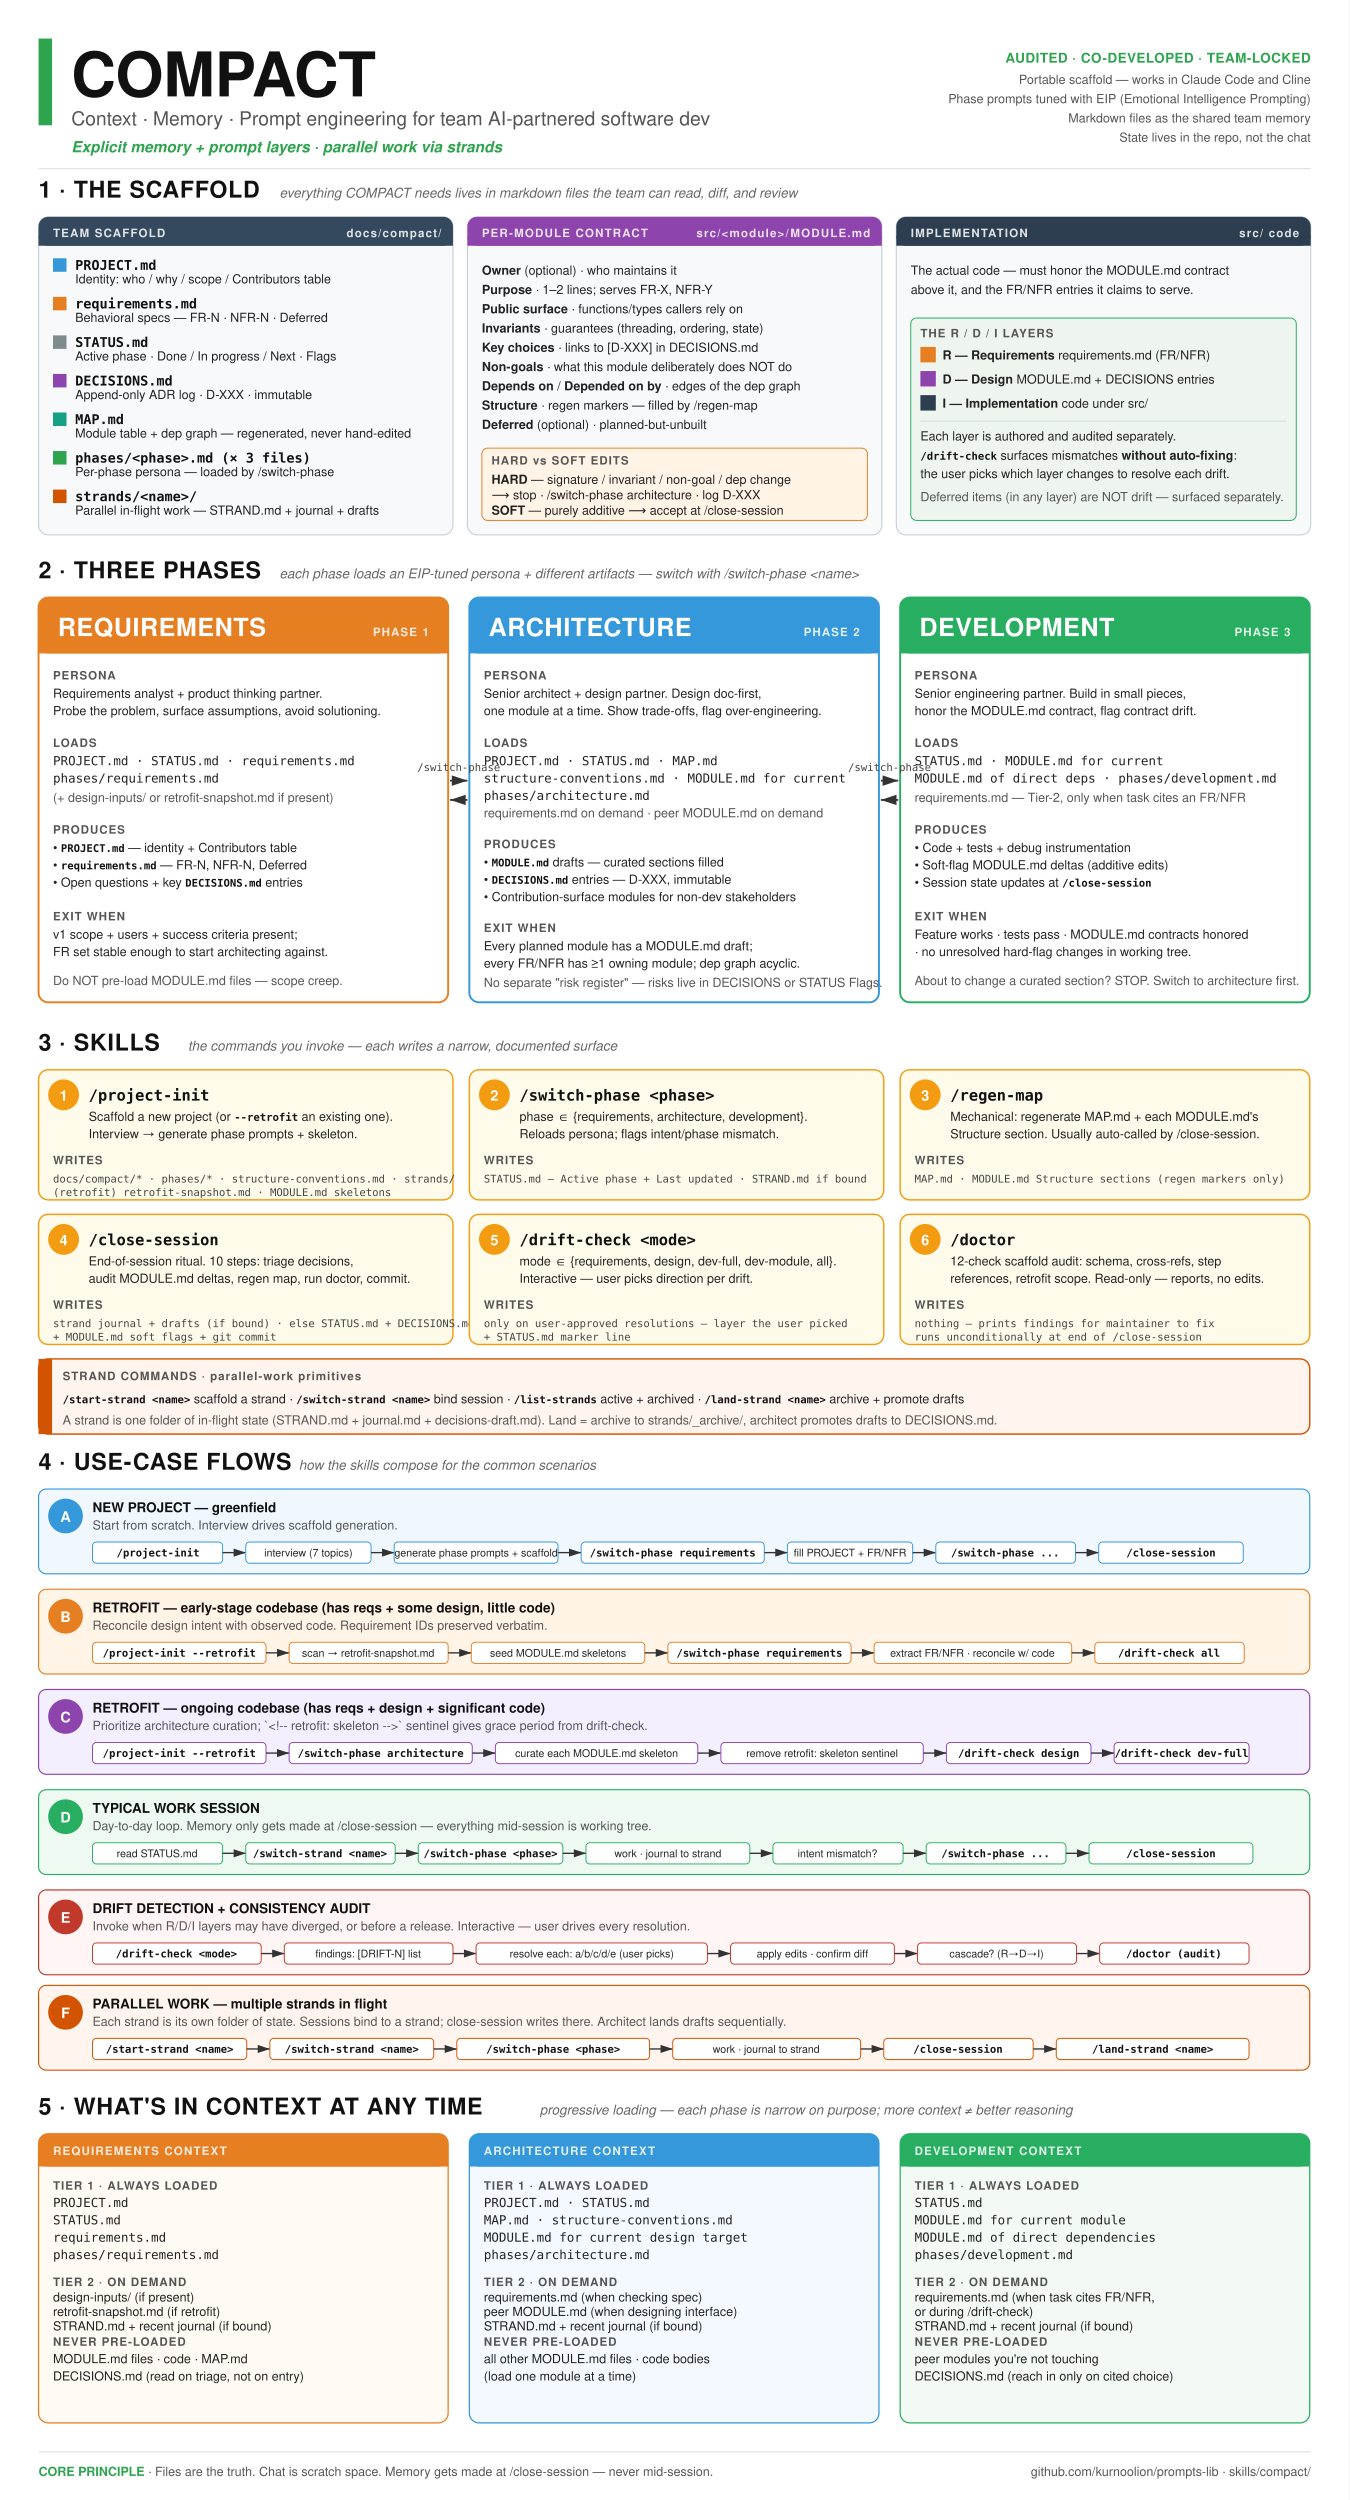
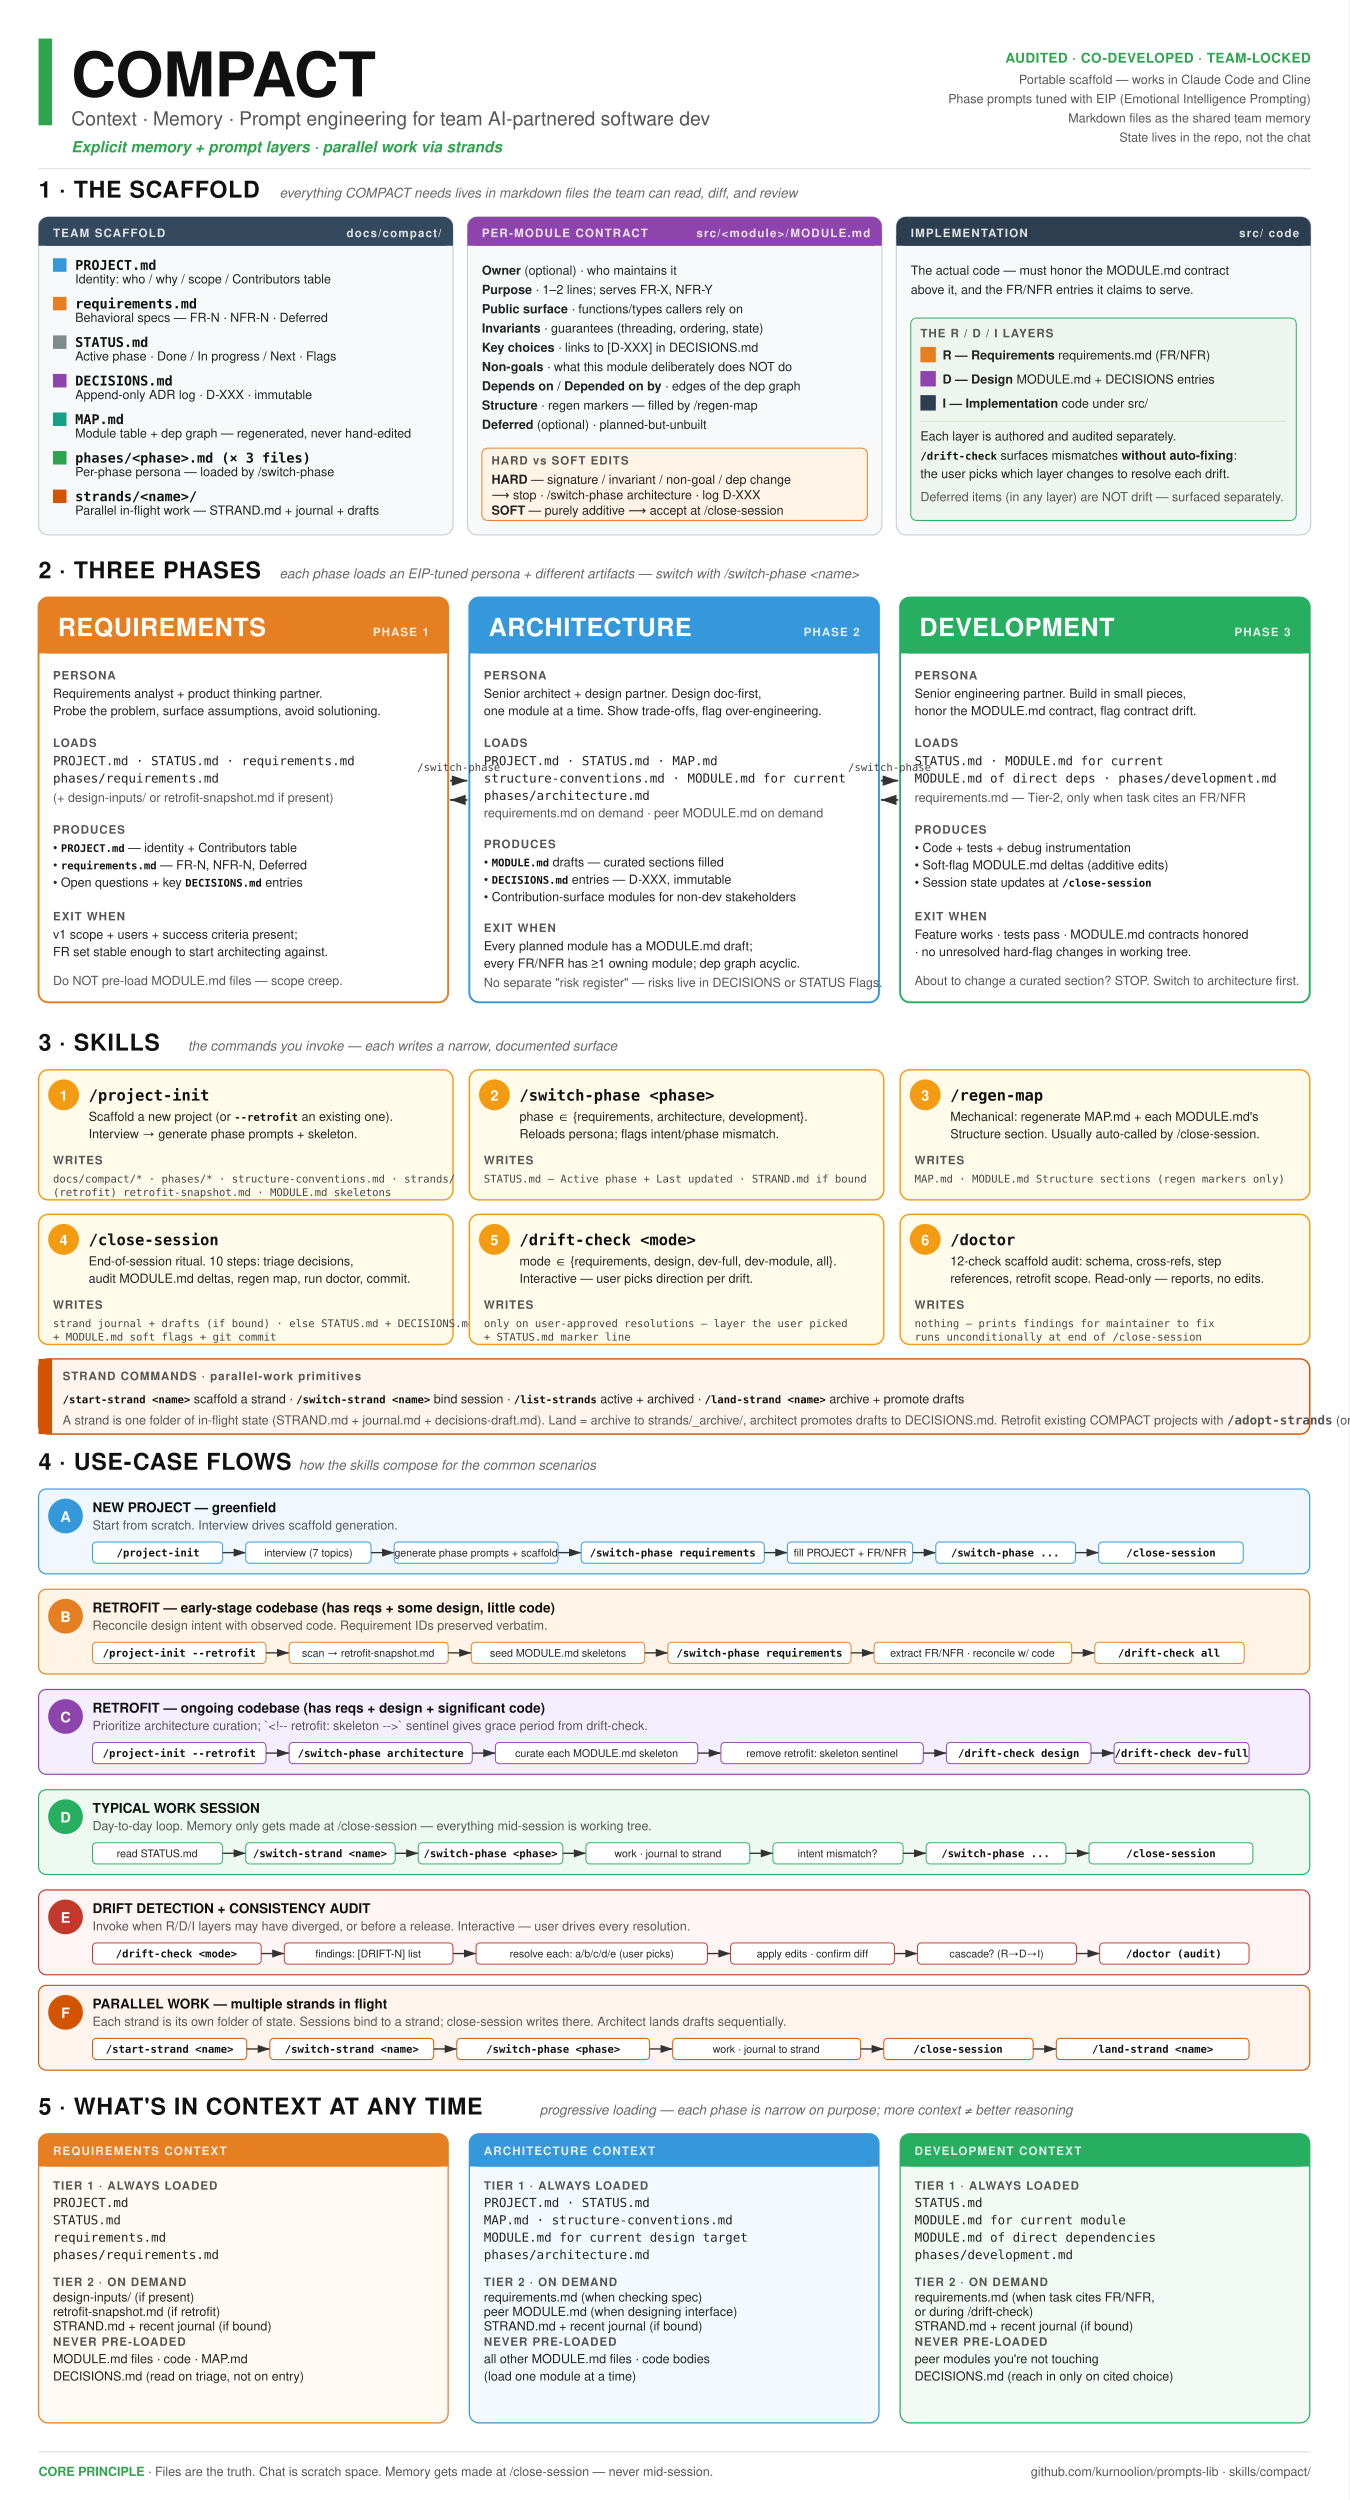
<svg xmlns="http://www.w3.org/2000/svg" viewBox="0 0 1400 2594" font-family="Helvetica, Arial, sans-serif">
  <defs>
    <style>
      .t-title    { font-size: 64px; font-weight: 800; fill: #111; }
      .t-tag      { font-size: 20px; fill: #555; }
      .t-qual     { font-size: 14px; fill: #2ea44f; font-weight: 700; letter-spacing: 0.5px; }
      .t-small    { font-size: 13px; fill: #555; }
      .t-section  { font-size: 24px; font-weight: 800; fill: #111; letter-spacing: 0.8px; }
      .t-sub      { font-size: 14px; fill: #666; font-style: italic; }
      .t-phase    { font-size: 26px; font-weight: 800; fill: #fff; letter-spacing: 0.6px; }
      .t-phaselab { font-size: 12px; font-weight: 700; fill: #fff; letter-spacing: 1.2px; opacity: 0.85; }
      .t-label    { font-size: 12px; font-weight: 700; fill: #555; letter-spacing: 1px; }
      .t-body     { font-size: 14px; fill: #222; }
      .t-bodys    { font-size: 13px; fill: #222; }
      .t-mono     { font-family: 'Menlo','Consolas',monospace; font-size: 13px; fill: #222; }
      .t-monos    { font-family: 'Menlo','Consolas',monospace; font-size: 11px; fill: #444; }
      .t-monob    { font-family: 'Menlo','Consolas',monospace; font-size: 14px; font-weight: 700; fill: #111; }
      .t-skill    { font-family: 'Menlo','Consolas',monospace; font-size: 16px; font-weight: 700; fill: #111; }
      .t-num      { font-size: 15px; font-weight: 800; fill: #fff; }
      .t-flowname { font-size: 14px; font-weight: 700; fill: #111; }
      .t-flowstep { font-size: 11px; fill: #222; }
      .t-flowmono { font-family: 'Menlo','Consolas',monospace; font-size: 11px; fill: #111; font-weight: 600; }
    </style>
    <marker id="arr" markerWidth="10" markerHeight="10" refX="9" refY="3" orient="auto" markerUnits="strokeWidth">
      <path d="M0,0 L0,6 L9,3 z" fill="#333" />
    </marker>
    <marker id="arr-d" markerWidth="10" markerHeight="10" refX="9" refY="3" orient="auto" markerUnits="strokeWidth">
      <path d="M0,0 L0,6 L9,3 z" fill="#999" />
    </marker>
    <marker id="arr-g" markerWidth="10" markerHeight="10" refX="9" refY="3" orient="auto" markerUnits="strokeWidth">
      <path d="M0,0 L0,6 L9,3 z" fill="#2ea44f" />
    </marker>
  </defs>
  <rect width="1400" height="2594" fill="#ffffff" />
  <rect x="40" y="40" width="14" height="90" fill="#2ea44f" />
  <text x="74" y="100" class="t-title">COMPACT</text>
  <text x="74" y="130" class="t-tag">Context · Memory · Prompt engineering for team AI-partnered software dev</text>
  <text x="74" y="158" font-size="16" fill="#2ea44f" font-weight="700" font-style="italic">Explicit memory + prompt layers · parallel work via strands</text>
  <text x="1360" y="65" class="t-qual" text-anchor="end">AUDITED · CO-DEVELOPED · TEAM-LOCKED</text>
  <text x="1360" y="87" class="t-small" text-anchor="end">Portable scaffold — works in Claude Code and Cline</text>
  <text x="1360" y="107" class="t-small" text-anchor="end">Phase prompts tuned with EIP (Emotional Intelligence Prompting)</text>
  <text x="1360" y="127" class="t-small" text-anchor="end">Markdown files as the shared team memory</text>
  <text x="1360" y="147" class="t-small" text-anchor="end">State lives in the repo, not the chat</text>
  <line x1="40" y1="175" x2="1360" y2="175" stroke="#e0e0e0" stroke-width="1.2" />
  <text x="40" y="205" class="t-section">1 · THE SCAFFOLD</text>
  <text x="290" y="205" class="t-sub">everything COMPACT needs lives in markdown files the team can read, diff, and review</text>
  <rect x="40" y="225" width="430" height="330" rx="10" fill="#f7f9fb" stroke="#c8d0d8" stroke-width="1.2" />
  <rect x="40" y="225" width="430" height="30" rx="10" fill="#34495e" />
  <rect x="40" y="245" width="430" height="10" fill="#34495e" />
  <text x="55" y="246" class="t-phaselab">TEAM SCAFFOLD</text>
  <text x="458" y="246" class="t-phaselab" text-anchor="end">docs/compact/</text>
  <rect x="55" y="268" width="14" height="14" fill="#3498db" />
  <text x="78" y="280" class="t-monob">PROJECT.md</text>
  <text x="78" y="294" class="t-bodys">Identity: who / why / scope / Contributors table</text>
  <rect x="55" y="308" width="14" height="14" fill="#e67e22" />
  <text x="78" y="320" class="t-monob">requirements.md</text>
  <text x="78" y="334" class="t-bodys">Behavioral specs — FR-N · NFR-N · Deferred</text>
  <rect x="55" y="348" width="14" height="14" fill="#7f8c8d" />
  <text x="78" y="360" class="t-monob">STATUS.md</text>
  <text x="78" y="374" class="t-bodys">Active phase · Done / In progress / Next · Flags</text>
  <rect x="55" y="388" width="14" height="14" fill="#8e44ad" />
  <text x="78" y="400" class="t-monob">DECISIONS.md</text>
  <text x="78" y="414" class="t-bodys">Append-only ADR log · D-XXX · immutable</text>
  <rect x="55" y="428" width="14" height="14" fill="#16a085" />
  <text x="78" y="440" class="t-monob">MAP.md</text>
  <text x="78" y="454" class="t-bodys">Module table + dep graph — regenerated, never hand-edited</text>
  <rect x="55" y="468" width="14" height="14" fill="#2ea44f" />
  <text x="78" y="480" class="t-monob">phases/&lt;phase&gt;.md  (× 3 files)</text>
  <text x="78" y="494" class="t-bodys">Per-phase persona — loaded by /switch-phase</text>
  <rect x="55" y="508" width="14" height="14" fill="#d35400" />
  <text x="78" y="520" class="t-monob">strands/&lt;name&gt;/</text>
  <text x="78" y="534" class="t-bodys">Parallel in-flight work — STRAND.md + journal + drafts</text>
  <rect x="485" y="225" width="430" height="330" rx="10" fill="#f7f9fb" stroke="#c8d0d8" stroke-width="1.2" />
  <rect x="485" y="225" width="430" height="30" rx="10" fill="#8e44ad" />
  <rect x="485" y="245" width="430" height="10" fill="#8e44ad" />
  <text x="500" y="246" class="t-phaselab">PER-MODULE CONTRACT</text>
  <text x="903" y="246" class="t-phaselab" text-anchor="end">src/&lt;module&gt;/MODULE.md</text>
  <text x="500" y="285" class="t-bodys">
    <tspan font-weight="700">Owner</tspan> (optional)  ·  who maintains it</text>
  <text x="500" y="305" class="t-bodys">
    <tspan font-weight="700">Purpose</tspan>  ·  1–2 lines; serves FR-X, NFR-Y</text>
  <text x="500" y="325" class="t-bodys">
    <tspan font-weight="700">Public surface</tspan>  ·  functions/types callers rely on</text>
  <text x="500" y="345" class="t-bodys">
    <tspan font-weight="700">Invariants</tspan>  ·  guarantees (threading, ordering, state)</text>
  <text x="500" y="365" class="t-bodys">
    <tspan font-weight="700">Key choices</tspan>  ·  links to [D-XXX] in DECISIONS.md</text>
  <text x="500" y="385" class="t-bodys">
    <tspan font-weight="700">Non-goals</tspan>  ·  what this module deliberately does NOT do</text>
  <text x="500" y="405" class="t-bodys">
    <tspan font-weight="700">Depends on</tspan> / <tspan font-weight="700">Depended on by</tspan>  ·  edges of the dep graph</text>
  <text x="500" y="425" class="t-bodys">
    <tspan font-weight="700">Structure</tspan>  ·  regen markers — filled by /regen-map</text>
  <text x="500" y="445" class="t-bodys">
    <tspan font-weight="700">Deferred</tspan> (optional)  ·  planned-but-unbuilt</text>
  <rect x="500" y="465" width="400" height="75" rx="6" fill="#fff4e6" stroke="#e67e22" stroke-width="1" />
  <text x="510" y="482" class="t-label" fill="#c0651a">HARD vs SOFT EDITS</text>
  <text x="510" y="502" class="t-bodys">
    <tspan font-weight="700">HARD</tspan> — signature / invariant / non-goal / dep change</text>
  <text x="510" y="518" class="t-bodys">      ⟶ stop · /switch-phase architecture · log D-XXX</text>
  <text x="510" y="534" class="t-bodys">
    <tspan font-weight="700">SOFT</tspan> — purely additive ⟶ accept at /close-session</text>
  <rect x="930" y="225" width="430" height="330" rx="10" fill="#f7f9fb" stroke="#c8d0d8" stroke-width="1.2" />
  <rect x="930" y="225" width="430" height="30" rx="10" fill="#2c3e50" />
  <rect x="930" y="245" width="430" height="10" fill="#2c3e50" />
  <text x="945" y="246" class="t-phaselab">IMPLEMENTATION</text>
  <text x="1348" y="246" class="t-phaselab" text-anchor="end">src/ code</text>
  <text x="945" y="285" class="t-bodys">The actual code — must honor the MODULE.md contract</text>
  <text x="945" y="305" class="t-bodys">above it, and the FR/NFR entries it claims to serve.</text>
  <rect x="945" y="330" width="400" height="210" rx="6" fill="#eef5ee" stroke="#27ae60" stroke-width="1" />
  <text x="955" y="350" class="t-label" fill="#1e7d3a">THE R / D / I LAYERS</text>
  <rect x="955" y="360" width="16" height="16" fill="#e67e22" />
  <text x="978" y="373" class="t-bodys">
    <tspan font-weight="700">R — Requirements</tspan>  requirements.md (FR/NFR)</text>
  <rect x="955" y="385" width="16" height="16" fill="#8e44ad" />
  <text x="978" y="398" class="t-bodys">
    <tspan font-weight="700">D — Design</tspan>  MODULE.md + DECISIONS entries</text>
  <rect x="955" y="410" width="16" height="16" fill="#2c3e50" />
  <text x="978" y="423" class="t-bodys">
    <tspan font-weight="700">I — Implementation</tspan>  code under src/</text>
  <line x1="955" y1="437" x2="1335" y2="437" stroke="#cde4d1" stroke-width="1" />
  <text x="955" y="457" class="t-bodys">Each layer is authored and audited separately.</text>
  <text x="955" y="477" class="t-bodys">
    <tspan class="t-flowmono">/drift-check</tspan> surfaces mismatches <tspan font-weight="700">without auto-fixing</tspan>:</text>
  <text x="955" y="496" class="t-bodys">the user picks which layer changes to resolve each drift.</text>
  <text x="955" y="520" class="t-small">Deferred items (in any layer) are NOT drift — surfaced separately.</text>
  <text x="40" y="600" class="t-section">2 · THREE PHASES</text>
  <text x="290" y="600" class="t-sub">each phase loads an EIP-tuned persona + different artifacts — switch with /switch-phase &lt;name&gt;</text>
  <rect x="40" y="620" width="425" height="420" rx="10" fill="#ffffff" stroke="#e67e22" stroke-width="2" />
  <rect x="40" y="620" width="425" height="58" rx="10" fill="#e67e22" />
  <rect x="40" y="660" width="425" height="18" fill="#e67e22" />
  <text x="60" y="660" class="t-phase">REQUIREMENTS</text>
  <text x="445" y="660" class="t-phaselab" text-anchor="end">PHASE 1</text>
  <text x="55" y="705" class="t-label">PERSONA</text>
  <text x="55" y="724" class="t-bodys">Requirements analyst + product thinking partner.</text>
  <text x="55" y="742" class="t-bodys">Probe the problem, surface assumptions, avoid solutioning.</text>
  <text x="55" y="775" class="t-label">LOADS</text>
  <text x="55" y="794" class="t-mono">PROJECT.md  ·  STATUS.md  ·  requirements.md</text>
  <text x="55" y="812" class="t-mono">phases/requirements.md</text>
  <text x="55" y="832" class="t-small">(+ design-inputs/ or retrofit-snapshot.md if present)</text>
  <text x="55" y="865" class="t-label">PRODUCES</text>
  <text x="55" y="884" class="t-bodys">• <tspan class="t-flowmono">PROJECT.md</tspan> — identity + Contributors table</text>
  <text x="55" y="902" class="t-bodys">• <tspan class="t-flowmono">requirements.md</tspan> — FR-N, NFR-N, Deferred</text>
  <text x="55" y="920" class="t-bodys">• Open questions + key <tspan class="t-flowmono">DECISIONS.md</tspan> entries</text>
  <text x="55" y="955" class="t-label">EXIT WHEN</text>
  <text x="55" y="974" class="t-bodys">v1 scope + users + success criteria present;</text>
  <text x="55" y="992" class="t-bodys">FR set stable enough to start architecting against.</text>
  <text x="55" y="1022" class="t-small">Do NOT pre-load MODULE.md files — scope creep.</text>
  <rect x="487" y="620" width="425" height="420" rx="10" fill="#ffffff" stroke="#3498db" stroke-width="2" />
  <rect x="487" y="620" width="425" height="58" rx="10" fill="#3498db" />
  <rect x="487" y="660" width="425" height="18" fill="#3498db" />
  <text x="507" y="660" class="t-phase">ARCHITECTURE</text>
  <text x="892" y="660" class="t-phaselab" text-anchor="end">PHASE 2</text>
  <text x="502" y="705" class="t-label">PERSONA</text>
  <text x="502" y="724" class="t-bodys">Senior architect + design partner. Design doc-first,</text>
  <text x="502" y="742" class="t-bodys">one module at a time. Show trade-offs, flag over-engineering.</text>
  <text x="502" y="775" class="t-label">LOADS</text>
  <text x="502" y="794" class="t-mono">PROJECT.md  ·  STATUS.md  ·  MAP.md</text>
  <text x="502" y="812" class="t-mono">structure-conventions.md  ·  MODULE.md for current</text>
  <text x="502" y="830" class="t-mono">phases/architecture.md</text>
  <text x="502" y="848" class="t-small">requirements.md on demand  ·  peer MODULE.md on demand</text>
  <text x="502" y="880" class="t-label">PRODUCES</text>
  <text x="502" y="899" class="t-bodys">• <tspan class="t-flowmono">MODULE.md</tspan> drafts — curated sections filled</text>
  <text x="502" y="917" class="t-bodys">• <tspan class="t-flowmono">DECISIONS.md</tspan> entries — D-XXX, immutable</text>
  <text x="502" y="935" class="t-bodys">• Contribution-surface modules for non-dev stakeholders</text>
  <text x="502" y="967" class="t-label">EXIT WHEN</text>
  <text x="502" y="986" class="t-bodys">Every planned module has a MODULE.md draft;</text>
  <text x="502" y="1004" class="t-bodys">every FR/NFR has ≥1 owning module; dep graph acyclic.</text>
  <text x="502" y="1024" class="t-small">No separate "risk register" — risks live in DECISIONS or STATUS Flags.</text>
  <rect x="934" y="620" width="425" height="420" rx="10" fill="#ffffff" stroke="#27ae60" stroke-width="2" />
  <rect x="934" y="620" width="425" height="58" rx="10" fill="#27ae60" />
  <rect x="934" y="660" width="425" height="18" fill="#27ae60" />
  <text x="954" y="660" class="t-phase">DEVELOPMENT</text>
  <text x="1339" y="660" class="t-phaselab" text-anchor="end">PHASE 3</text>
  <text x="949" y="705" class="t-label">PERSONA</text>
  <text x="949" y="724" class="t-bodys">Senior engineering partner. Build in small pieces,</text>
  <text x="949" y="742" class="t-bodys">honor the MODULE.md contract, flag contract drift.</text>
  <text x="949" y="775" class="t-label">LOADS</text>
  <text x="949" y="794" class="t-mono">STATUS.md  ·  MODULE.md for current</text>
  <text x="949" y="812" class="t-mono">MODULE.md of direct deps  ·  phases/development.md</text>
  <text x="949" y="832" class="t-small">requirements.md — Tier-2, only when task cites an FR/NFR</text>
  <text x="949" y="865" class="t-label">PRODUCES</text>
  <text x="949" y="884" class="t-bodys">• Code + tests + debug instrumentation</text>
  <text x="949" y="902" class="t-bodys">• Soft-flag MODULE.md deltas (additive edits)</text>
  <text x="949" y="920" class="t-bodys">• Session state updates at <tspan class="t-flowmono">/close-session</tspan>
  </text>
  <text x="949" y="955" class="t-label">EXIT WHEN</text>
  <text x="949" y="974" class="t-bodys">Feature works · tests pass · MODULE.md contracts honored</text>
  <text x="949" y="992" class="t-bodys">· no unresolved hard-flag changes in working tree.</text>
  <text x="949" y="1022" class="t-small">About to change a curated section? STOP. Switch to architecture first.</text>
  <path d="M467,810 L485,810" stroke="#333" stroke-width="1.8" fill="none" marker-end="url(#arr)" />
  <path d="M485,830 L467,830" stroke="#333" stroke-width="1.8" fill="none" marker-end="url(#arr)" />
  <path d="M914,810 L932,810" stroke="#333" stroke-width="1.8" fill="none" marker-end="url(#arr)" />
  <path d="M932,830 L914,830" stroke="#333" stroke-width="1.8" fill="none" marker-end="url(#arr)" />
  <text x="476" y="800" class="t-monos" text-anchor="middle">/switch-phase</text>
  <text x="923" y="800" class="t-monos" text-anchor="middle">/switch-phase</text>
  <text x="40" y="1090" class="t-section">3 · SKILLS</text>
  <text x="195" y="1090" class="t-sub">the commands you invoke — each writes a narrow, documented surface</text>
  <rect x="40" y="1110" width="430" height="135" rx="10" fill="#fffbea" stroke="#f39c12" stroke-width="1.5" />
  <circle cx="66" cy="1136" r="16" fill="#f39c12" />
  <text x="66" y="1142" class="t-num" text-anchor="middle">1</text>
  <text x="92" y="1142" class="t-skill">/project-init</text>
  <text x="92" y="1163" class="t-bodys">Scaffold a new project (or <tspan class="t-flowmono">--retrofit</tspan> an existing one).</text>
  <text x="92" y="1181" class="t-bodys">Interview → generate phase prompts + skeleton.</text>
  <text x="55" y="1208" class="t-label">WRITES</text>
  <text x="55" y="1227" class="t-monos">docs/compact/* · phases/* · structure-conventions.md · strands/</text>
  <text x="55" y="1241" class="t-monos">(retrofit) retrofit-snapshot.md · MODULE.md skeletons</text>
  <rect x="487" y="1110" width="430" height="135" rx="10" fill="#fffbea" stroke="#f39c12" stroke-width="1.5" />
  <circle cx="513" cy="1136" r="16" fill="#f39c12" />
  <text x="513" y="1142" class="t-num" text-anchor="middle">2</text>
  <text x="539" y="1142" class="t-skill">/switch-phase &lt;phase&gt;</text>
  <text x="539" y="1163" class="t-bodys">phase ∈ {requirements, architecture, development}.</text>
  <text x="539" y="1181" class="t-bodys">Reloads persona; flags intent/phase mismatch.</text>
  <text x="502" y="1208" class="t-label">WRITES</text>
  <text x="502" y="1227" class="t-monos">STATUS.md — Active phase + Last updated · STRAND.md if bound</text>
  <rect x="934" y="1110" width="425" height="135" rx="10" fill="#fffbea" stroke="#f39c12" stroke-width="1.5" />
  <circle cx="960" cy="1136" r="16" fill="#f39c12" />
  <text x="960" y="1142" class="t-num" text-anchor="middle">3</text>
  <text x="986" y="1142" class="t-skill">/regen-map</text>
  <text x="986" y="1163" class="t-bodys">Mechanical: regenerate MAP.md + each MODULE.md's</text>
  <text x="986" y="1181" class="t-bodys">Structure section. Usually auto-called by /close-session.</text>
  <text x="949" y="1208" class="t-label">WRITES</text>
  <text x="949" y="1227" class="t-monos">MAP.md · MODULE.md Structure sections (regen markers only)</text>
  <rect x="40" y="1260" width="430" height="135" rx="10" fill="#fffbea" stroke="#f39c12" stroke-width="1.5" />
  <circle cx="66" cy="1286" r="16" fill="#f39c12" />
  <text x="66" y="1292" class="t-num" text-anchor="middle">4</text>
  <text x="92" y="1292" class="t-skill">/close-session</text>
  <text x="92" y="1313" class="t-bodys">End-of-session ritual. 10 steps: triage decisions,</text>
  <text x="92" y="1331" class="t-bodys">audit MODULE.md deltas, regen map, run doctor, commit.</text>
  <text x="55" y="1358" class="t-label">WRITES</text>
  <text x="55" y="1377" class="t-monos">strand journal + drafts (if bound) · else STATUS.md + DECISIONS.md</text>
  <text x="55" y="1391" class="t-monos">+ MODULE.md soft flags + git commit</text>
  <rect x="487" y="1260" width="430" height="135" rx="10" fill="#fffbea" stroke="#f39c12" stroke-width="1.5" />
  <circle cx="513" cy="1286" r="16" fill="#f39c12" />
  <text x="513" y="1292" class="t-num" text-anchor="middle">5</text>
  <text x="539" y="1292" class="t-skill">/drift-check &lt;mode&gt;</text>
  <text x="539" y="1313" class="t-bodys">mode ∈ {requirements, design, dev-full, dev-module, all}.</text>
  <text x="539" y="1331" class="t-bodys">Interactive — user picks direction per drift.</text>
  <text x="502" y="1358" class="t-label">WRITES</text>
  <text x="502" y="1377" class="t-monos">only on user-approved resolutions — layer the user picked</text>
  <text x="502" y="1391" class="t-monos">+ STATUS.md marker line</text>
  <rect x="934" y="1260" width="425" height="135" rx="10" fill="#fffbea" stroke="#f39c12" stroke-width="1.5" />
  <circle cx="960" cy="1286" r="16" fill="#f39c12" />
  <text x="960" y="1292" class="t-num" text-anchor="middle">6</text>
  <text x="986" y="1292" class="t-skill">/doctor</text>
  <text x="986" y="1313" class="t-bodys">12-check scaffold audit: schema, cross-refs, step</text>
  <text x="986" y="1331" class="t-bodys">references, retrofit scope. Read-only — reports, no edits.</text>
  <text x="949" y="1358" class="t-label">WRITES</text>
  <text x="949" y="1377" class="t-monos">nothing — prints findings for maintainer to fix</text>
  <text x="949" y="1391" class="t-monos">runs unconditionally at end of /close-session</text>
  <rect x="40" y="1410" width="1319" height="78" rx="10" fill="#fff5ee" stroke="#d35400" stroke-width="1.5" />
  <rect x="40" y="1410" width="14" height="78" fill="#d35400" />
  <text x="65" y="1432" class="t-label" fill="#a04500">STRAND COMMANDS · parallel-work primitives</text>
  <text x="65" y="1456" class="t-bodys" font-size="13">
    <tspan class="t-flowmono">/start-strand &lt;name&gt;</tspan>  scaffold a strand    ·    <tspan class="t-flowmono">/switch-strand &lt;name&gt;</tspan>  bind session    ·    <tspan class="t-flowmono">/list-strands</tspan>  active + archived    ·    <tspan class="t-flowmono">/land-strand &lt;name&gt;</tspan>  archive + promote drafts</text>
-   <text x="65" y="1478" class="t-small" fill="#666">A strand is one folder of in-flight state (STRAND.md + journal.md + decisions-draft.md). Land = archive to strands/_archive/, architect promotes drafts to DECISIONS.md.</text>
+   <text x="65" y="1478" class="t-small" fill="#666">A strand is one folder of in-flight state (STRAND.md + journal.md + decisions-draft.md). Land = archive to strands/_archive/, architect promotes drafts to DECISIONS.md. Retrofit existing COMPACT projects with <tspan font-family="'Menlo','Consolas',monospace" font-weight="700">/adopt-strands</tspan> (one-time).</text>
  <text x="40" y="1525" class="t-section">4 · USE-CASE FLOWS</text>
  <text x="310" y="1525" class="t-sub">how the skills compose for the common scenarios</text>
  <rect x="40" y="1545" width="1319" height="88" rx="8" fill="#f0f7ff" stroke="#3498db" stroke-width="1.2" />
  <circle cx="68" cy="1573" r="18" fill="#3498db" />
  <text x="68" y="1579" class="t-num" text-anchor="middle">A</text>
  <text x="96" y="1569" class="t-flowname">NEW PROJECT — greenfield</text>
  <text x="96" y="1587" class="t-small">Start from scratch. Interview drives scaffold generation.</text>
  <g transform="translate(40,1600)">
    <rect x="56" y="0" width="135" height="22" rx="4" fill="#fff" stroke="#3498db" />
    <text x="124" y="15" class="t-flowmono" text-anchor="middle">/project-init</text>
    <path d="M191,11 L215,11" stroke="#333" stroke-width="1.4" marker-end="url(#arr)" />
    <rect x="215" y="0" width="130" height="22" rx="4" fill="#fff" stroke="#3498db" />
    <text x="280" y="15" class="t-flowstep" text-anchor="middle">interview (7 topics)</text>
    <path d="M345,11 L369,11" stroke="#333" stroke-width="1.4" marker-end="url(#arr)" />
    <rect x="369" y="0" width="170" height="22" rx="4" fill="#fff" stroke="#3498db" />
    <text x="454" y="15" class="t-flowstep" text-anchor="middle">generate phase prompts + scaffold</text>
    <path d="M539,11 L563,11" stroke="#333" stroke-width="1.4" marker-end="url(#arr)" />
    <rect x="563" y="0" width="190" height="22" rx="4" fill="#fff" stroke="#3498db" />
    <text x="658" y="15" class="t-flowmono" text-anchor="middle">/switch-phase requirements</text>
    <path d="M753,11 L777,11" stroke="#333" stroke-width="1.4" marker-end="url(#arr)" />
    <rect x="777" y="0" width="130" height="22" rx="4" fill="#fff" stroke="#3498db" />
    <text x="842" y="15" class="t-flowstep" text-anchor="middle">fill PROJECT + FR/NFR</text>
    <path d="M907,11 L931,11" stroke="#333" stroke-width="1.4" marker-end="url(#arr)" />
    <rect x="931" y="0" width="145" height="22" rx="4" fill="#fff" stroke="#3498db" />
    <text x="1003" y="15" class="t-flowmono" text-anchor="middle">/switch-phase ...</text>
    <path d="M1076,11 L1100,11" stroke="#333" stroke-width="1.4" marker-end="url(#arr)" />
    <rect x="1100" y="0" width="150" height="22" rx="4" fill="#fff" stroke="#3498db" />
    <text x="1175" y="15" class="t-flowmono" text-anchor="middle">/close-session</text>
  </g>
  <rect x="40" y="1649" width="1319" height="88" rx="8" fill="#fff4e6" stroke="#e67e22" stroke-width="1.2" />
  <circle cx="68" cy="1677" r="18" fill="#e67e22" />
  <text x="68" y="1683" class="t-num" text-anchor="middle">B</text>
  <text x="96" y="1673" class="t-flowname">RETROFIT — early-stage codebase (has reqs + some design, little code)</text>
  <text x="96" y="1691" class="t-small">Reconcile design intent with observed code. Requirement IDs preserved verbatim.</text>
  <g transform="translate(40,1704)">
    <rect x="56" y="0" width="180" height="22" rx="4" fill="#fff" stroke="#e67e22" />
    <text x="146" y="15" class="t-flowmono" text-anchor="middle">/project-init --retrofit</text>
    <path d="M236,11 L260,11" stroke="#333" stroke-width="1.4" marker-end="url(#arr)" />
    <rect x="260" y="0" width="165" height="22" rx="4" fill="#fff" stroke="#e67e22" />
    <text x="342" y="15" class="t-flowstep" text-anchor="middle">scan → retrofit-snapshot.md</text>
    <path d="M425,11 L449,11" stroke="#333" stroke-width="1.4" marker-end="url(#arr)" />
    <rect x="449" y="0" width="180" height="22" rx="4" fill="#fff" stroke="#e67e22" />
    <text x="539" y="15" class="t-flowstep" text-anchor="middle">seed MODULE.md skeletons</text>
    <path d="M629,11 L653,11" stroke="#333" stroke-width="1.4" marker-end="url(#arr)" />
    <rect x="653" y="0" width="190" height="22" rx="4" fill="#fff" stroke="#e67e22" />
    <text x="748" y="15" class="t-flowmono" text-anchor="middle">/switch-phase requirements</text>
    <path d="M843,11 L867,11" stroke="#333" stroke-width="1.4" marker-end="url(#arr)" />
    <rect x="867" y="0" width="205" height="22" rx="4" fill="#fff" stroke="#e67e22" />
    <text x="969" y="15" class="t-flowstep" text-anchor="middle">extract FR/NFR · reconcile w/ code</text>
    <path d="M1072,11 L1096,11" stroke="#333" stroke-width="1.4" marker-end="url(#arr)" />
    <rect x="1096" y="0" width="155" height="22" rx="4" fill="#fff" stroke="#e67e22" />
    <text x="1173" y="15" class="t-flowmono" text-anchor="middle">/drift-check all</text>
  </g>
  <rect x="40" y="1753" width="1319" height="88" rx="8" fill="#f4efff" stroke="#8e44ad" stroke-width="1.2" />
  <circle cx="68" cy="1781" r="18" fill="#8e44ad" />
  <text x="68" y="1787" class="t-num" text-anchor="middle">C</text>
  <text x="96" y="1777" class="t-flowname">RETROFIT — ongoing codebase (has reqs + design + significant code)</text>
  <text x="96" y="1795" class="t-small">Prioritize architecture curation; `&lt;!-- retrofit: skeleton --&gt;` sentinel gives grace period from drift-check.</text>
  <g transform="translate(40,1808)">
    <rect x="56" y="0" width="180" height="22" rx="4" fill="#fff" stroke="#8e44ad" />
    <text x="146" y="15" class="t-flowmono" text-anchor="middle">/project-init --retrofit</text>
    <path d="M236,11 L260,11" stroke="#333" stroke-width="1.4" marker-end="url(#arr)" />
    <rect x="260" y="0" width="190" height="22" rx="4" fill="#fff" stroke="#8e44ad" />
    <text x="355" y="15" class="t-flowmono" text-anchor="middle">/switch-phase architecture</text>
    <path d="M450,11 L474,11" stroke="#333" stroke-width="1.4" marker-end="url(#arr)" />
    <rect x="474" y="0" width="210" height="22" rx="4" fill="#fff" stroke="#8e44ad" />
    <text x="579" y="15" class="t-flowstep" text-anchor="middle">curate each MODULE.md skeleton</text>
    <path d="M684,11 L708,11" stroke="#333" stroke-width="1.4" marker-end="url(#arr)" />
    <rect x="708" y="0" width="210" height="22" rx="4" fill="#fff" stroke="#8e44ad" />
    <text x="813" y="15" class="t-flowstep" text-anchor="middle">remove retrofit: skeleton sentinel</text>
    <path d="M918,11 L942,11" stroke="#333" stroke-width="1.4" marker-end="url(#arr)" />
    <rect x="942" y="0" width="150" height="22" rx="4" fill="#fff" stroke="#8e44ad" />
    <text x="1017" y="15" class="t-flowmono" text-anchor="middle">/drift-check design</text>
    <path d="M1092,11 L1116,11" stroke="#333" stroke-width="1.4" marker-end="url(#arr)" />
    <rect x="1116" y="0" width="140" height="22" rx="4" fill="#fff" stroke="#8e44ad" />
    <text x="1186" y="15" class="t-flowmono" text-anchor="middle">/drift-check dev-full</text>
  </g>
  <rect x="40" y="1857" width="1319" height="88" rx="8" fill="#eef9f1" stroke="#27ae60" stroke-width="1.2" />
  <circle cx="68" cy="1885" r="18" fill="#27ae60" />
  <text x="68" y="1891" class="t-num" text-anchor="middle">D</text>
  <text x="96" y="1881" class="t-flowname">TYPICAL WORK SESSION</text>
  <text x="96" y="1899" class="t-small">Day-to-day loop. Memory only gets made at /close-session — everything mid-session is working tree.</text>
  <g transform="translate(40,1912)">
    <rect x="56" y="0" width="135" height="22" rx="4" fill="#fff" stroke="#27ae60" />
    <text x="123" y="15" class="t-flowstep" text-anchor="middle">read STATUS.md</text>
    <path d="M191,11 L215,11" stroke="#333" stroke-width="1.4" marker-end="url(#arr)" />
    <rect x="215" y="0" width="155" height="22" rx="4" fill="#fff" stroke="#27ae60" />
    <text x="292" y="15" class="t-flowmono" text-anchor="middle">/switch-strand &lt;name&gt;</text>
    <path d="M370,11 L394,11" stroke="#333" stroke-width="1.4" marker-end="url(#arr)" />
    <rect x="394" y="0" width="150" height="22" rx="4" fill="#fff" stroke="#27ae60" />
    <text x="469" y="15" class="t-flowmono" text-anchor="middle">/switch-phase &lt;phase&gt;</text>
    <path d="M544,11 L568,11" stroke="#333" stroke-width="1.4" marker-end="url(#arr)" />
    <rect x="568" y="0" width="170" height="22" rx="4" fill="#fff" stroke="#27ae60" />
    <text x="653" y="15" class="t-flowstep" text-anchor="middle">work · journal to strand</text>
    <path d="M738,11 L762,11" stroke="#333" stroke-width="1.4" marker-end="url(#arr)" />
    <rect x="762" y="0" width="135" height="22" rx="4" fill="#fff" stroke="#27ae60" />
    <text x="829" y="15" class="t-flowstep" text-anchor="middle">intent mismatch?</text>
    <path d="M897,11 L921,11" stroke="#333" stroke-width="1.4" marker-end="url(#arr)" />
    <rect x="921" y="0" width="145" height="22" rx="4" fill="#fff" stroke="#27ae60" />
    <text x="993" y="15" class="t-flowmono" text-anchor="middle">/switch-phase ...</text>
    <path d="M1066,11 L1090,11" stroke="#333" stroke-width="1.4" marker-end="url(#arr)" />
    <rect x="1090" y="0" width="170" height="22" rx="4" fill="#fff" stroke="#27ae60" />
    <text x="1175" y="15" class="t-flowmono" text-anchor="middle">/close-session</text>
  </g>
  <rect x="40" y="1961" width="1319" height="88" rx="8" fill="#fff5f5" stroke="#c0392b" stroke-width="1.2" />
  <circle cx="68" cy="1989" r="18" fill="#c0392b" />
  <text x="68" y="1995" class="t-num" text-anchor="middle">E</text>
  <text x="96" y="1985" class="t-flowname">DRIFT DETECTION + CONSISTENCY AUDIT</text>
  <text x="96" y="2003" class="t-small">Invoke when R/D/I layers may have diverged, or before a release. Interactive — user drives every resolution.</text>
  <g transform="translate(40,2016)">
    <rect x="56" y="0" width="175" height="22" rx="4" fill="#fff" stroke="#c0392b" />
    <text x="143" y="15" class="t-flowmono" text-anchor="middle">/drift-check &lt;mode&gt;</text>
    <path d="M231,11 L255,11" stroke="#333" stroke-width="1.4" marker-end="url(#arr)" />
    <rect x="255" y="0" width="175" height="22" rx="4" fill="#fff" stroke="#c0392b" />
    <text x="342" y="15" class="t-flowstep" text-anchor="middle">findings: [DRIFT-N] list</text>
    <path d="M430,11 L454,11" stroke="#333" stroke-width="1.4" marker-end="url(#arr)" />
    <rect x="454" y="0" width="240" height="22" rx="4" fill="#fff" stroke="#c0392b" />
    <text x="574" y="15" class="t-flowstep" text-anchor="middle">resolve each: a/b/c/d/e (user picks)</text>
    <path d="M694,11 L718,11" stroke="#333" stroke-width="1.4" marker-end="url(#arr)" />
    <rect x="718" y="0" width="170" height="22" rx="4" fill="#fff" stroke="#c0392b" />
    <text x="803" y="15" class="t-flowstep" text-anchor="middle">apply edits · confirm diff</text>
    <path d="M888,11 L912,11" stroke="#333" stroke-width="1.4" marker-end="url(#arr)" />
    <rect x="912" y="0" width="165" height="22" rx="4" fill="#fff" stroke="#c0392b" />
    <text x="994" y="15" class="t-flowstep" text-anchor="middle">cascade? (R→D→I)</text>
    <path d="M1077,11 L1101,11" stroke="#333" stroke-width="1.4" marker-end="url(#arr)" />
    <rect x="1101" y="0" width="155" height="22" rx="4" fill="#fff" stroke="#c0392b" />
    <text x="1178" y="15" class="t-flowmono" text-anchor="middle">/doctor (audit)</text>
  </g>
  <rect x="40" y="2060" width="1319" height="88" rx="8" fill="#fff5ee" stroke="#d35400" stroke-width="1.2" />
  <circle cx="68" cy="2088" r="18" fill="#d35400" />
  <text x="68" y="2094" class="t-num" text-anchor="middle">F</text>
  <text x="96" y="2084" class="t-flowname">PARALLEL WORK — multiple strands in flight</text>
  <text x="96" y="2102" class="t-small">Each strand is its own folder of state. Sessions bind to a strand; close-session writes there. Architect lands drafts sequentially.</text>
  <g transform="translate(40,2115)">
    <rect x="56" y="0" width="160" height="22" rx="4" fill="#fff" stroke="#d35400" />
    <text x="136" y="15" class="t-flowmono" text-anchor="middle">/start-strand &lt;name&gt;</text>
    <path d="M216,11 L240,11" stroke="#333" stroke-width="1.4" marker-end="url(#arr)" />
    <rect x="240" y="0" width="170" height="22" rx="4" fill="#fff" stroke="#d35400" />
    <text x="325" y="15" class="t-flowmono" text-anchor="middle">/switch-strand &lt;name&gt;</text>
    <path d="M410,11 L434,11" stroke="#333" stroke-width="1.4" marker-end="url(#arr)" />
    <rect x="434" y="0" width="200" height="22" rx="4" fill="#fff" stroke="#d35400" />
    <text x="534" y="15" class="t-flowmono" text-anchor="middle">/switch-phase &lt;phase&gt;</text>
    <path d="M634,11 L658,11" stroke="#333" stroke-width="1.4" marker-end="url(#arr)" />
    <rect x="658" y="0" width="195" height="22" rx="4" fill="#fff" stroke="#d35400" />
    <text x="755" y="15" class="t-flowstep" text-anchor="middle">work · journal to strand</text>
    <path d="M853,11 L877,11" stroke="#333" stroke-width="1.4" marker-end="url(#arr)" />
    <rect x="877" y="0" width="155" height="22" rx="4" fill="#fff" stroke="#d35400" />
    <text x="954" y="15" class="t-flowmono" text-anchor="middle">/close-session</text>
    <path d="M1032,11 L1056,11" stroke="#333" stroke-width="1.4" marker-end="url(#arr)" />
    <rect x="1056" y="0" width="200" height="22" rx="4" fill="#fff" stroke="#d35400" />
    <text x="1156" y="15" class="t-flowmono" text-anchor="middle">/land-strand &lt;name&gt;</text>
  </g>
  <text x="40" y="2194" class="t-section">5 · WHAT'S IN CONTEXT AT ANY TIME</text>
  <text x="560" y="2194" class="t-sub">progressive loading — each phase is narrow on purpose; more context ≠ better reasoning</text>
  <rect x="40" y="2214" width="425" height="300" rx="10" fill="#fffaf3" stroke="#e67e22" stroke-width="1.3" />
  <rect x="40" y="2214" width="425" height="34" rx="10" fill="#e67e22" />
  <rect x="40" y="2234" width="425" height="14" fill="#e67e22" />
  <text x="55" y="2236" class="t-phaselab">REQUIREMENTS CONTEXT</text>
  <text x="55" y="2272" class="t-label">TIER 1 · ALWAYS LOADED</text>
  <text x="55" y="2290" class="t-mono">PROJECT.md</text>
  <text x="55" y="2308" class="t-mono">STATUS.md</text>
  <text x="55" y="2326" class="t-mono">requirements.md</text>
  <text x="55" y="2344" class="t-mono">phases/requirements.md</text>
  <text x="55" y="2372" class="t-label">TIER 2 · ON DEMAND</text>
  <text x="55" y="2388" class="t-bodys">design-inputs/ (if present)</text>
  <text x="55" y="2403" class="t-bodys">retrofit-snapshot.md (if retrofit)</text>
  <text x="55" y="2418" class="t-bodys" fill="#a04500">STRAND.md + recent journal (if bound)</text>
  <text x="55" y="2434" class="t-label">NEVER PRE-LOADED</text>
  <text x="55" y="2452" class="t-bodys">MODULE.md files · code · MAP.md</text>
  <text x="55" y="2470" class="t-bodys">DECISIONS.md (read on triage, not on entry)</text>
  <rect x="487" y="2214" width="425" height="300" rx="10" fill="#f3f9ff" stroke="#3498db" stroke-width="1.3" />
  <rect x="487" y="2214" width="425" height="34" rx="10" fill="#3498db" />
  <rect x="487" y="2234" width="425" height="14" fill="#3498db" />
  <text x="502" y="2236" class="t-phaselab">ARCHITECTURE CONTEXT</text>
  <text x="502" y="2272" class="t-label">TIER 1 · ALWAYS LOADED</text>
  <text x="502" y="2290" class="t-mono">PROJECT.md · STATUS.md</text>
  <text x="502" y="2308" class="t-mono">MAP.md · structure-conventions.md</text>
  <text x="502" y="2326" class="t-mono">MODULE.md for current design target</text>
  <text x="502" y="2344" class="t-mono">phases/architecture.md</text>
  <text x="502" y="2372" class="t-label">TIER 2 · ON DEMAND</text>
  <text x="502" y="2388" class="t-bodys">requirements.md (when checking spec)</text>
  <text x="502" y="2403" class="t-bodys">peer MODULE.md (when designing interface)</text>
  <text x="502" y="2418" class="t-bodys" fill="#a04500">STRAND.md + recent journal (if bound)</text>
  <text x="502" y="2434" class="t-label">NEVER PRE-LOADED</text>
  <text x="502" y="2452" class="t-bodys">all other MODULE.md files · code bodies</text>
  <text x="502" y="2470" class="t-bodys">(load one module at a time)</text>
  <rect x="934" y="2214" width="425" height="300" rx="10" fill="#f3faf5" stroke="#27ae60" stroke-width="1.3" />
  <rect x="934" y="2214" width="425" height="34" rx="10" fill="#27ae60" />
  <rect x="934" y="2234" width="425" height="14" fill="#27ae60" />
  <text x="949" y="2236" class="t-phaselab">DEVELOPMENT CONTEXT</text>
  <text x="949" y="2272" class="t-label">TIER 1 · ALWAYS LOADED</text>
  <text x="949" y="2290" class="t-mono">STATUS.md</text>
  <text x="949" y="2308" class="t-mono">MODULE.md for current module</text>
  <text x="949" y="2326" class="t-mono">MODULE.md of direct dependencies</text>
  <text x="949" y="2344" class="t-mono">phases/development.md</text>
  <text x="949" y="2372" class="t-label">TIER 2 · ON DEMAND</text>
  <text x="949" y="2388" class="t-bodys">requirements.md (when task cites FR/NFR,</text>
  <text x="949" y="2403" class="t-bodys">or during /drift-check)</text>
  <text x="949" y="2418" class="t-bodys" fill="#a04500">STRAND.md + recent journal (if bound)</text>
  <text x="949" y="2434" class="t-label">NEVER PRE-LOADED</text>
  <text x="949" y="2452" class="t-bodys">peer modules you're not touching</text>
  <text x="949" y="2470" class="t-bodys">DECISIONS.md (reach in only on cited choice)</text>
  <line x1="40" y1="2544" x2="1360" y2="2544" stroke="#e0e0e0" stroke-width="1.2" />
  <text x="40" y="2569" class="t-small">
    <tspan font-weight="700" fill="#2ea44f">CORE PRINCIPLE</tspan>  ·  Files are the truth. Chat is scratch space. Memory gets made at /close-session — never mid-session.</text>
  <text x="1360" y="2569" class="t-small" text-anchor="end">github.com/kurnoolion/prompts-lib  ·  skills/compact/</text>
</svg>
